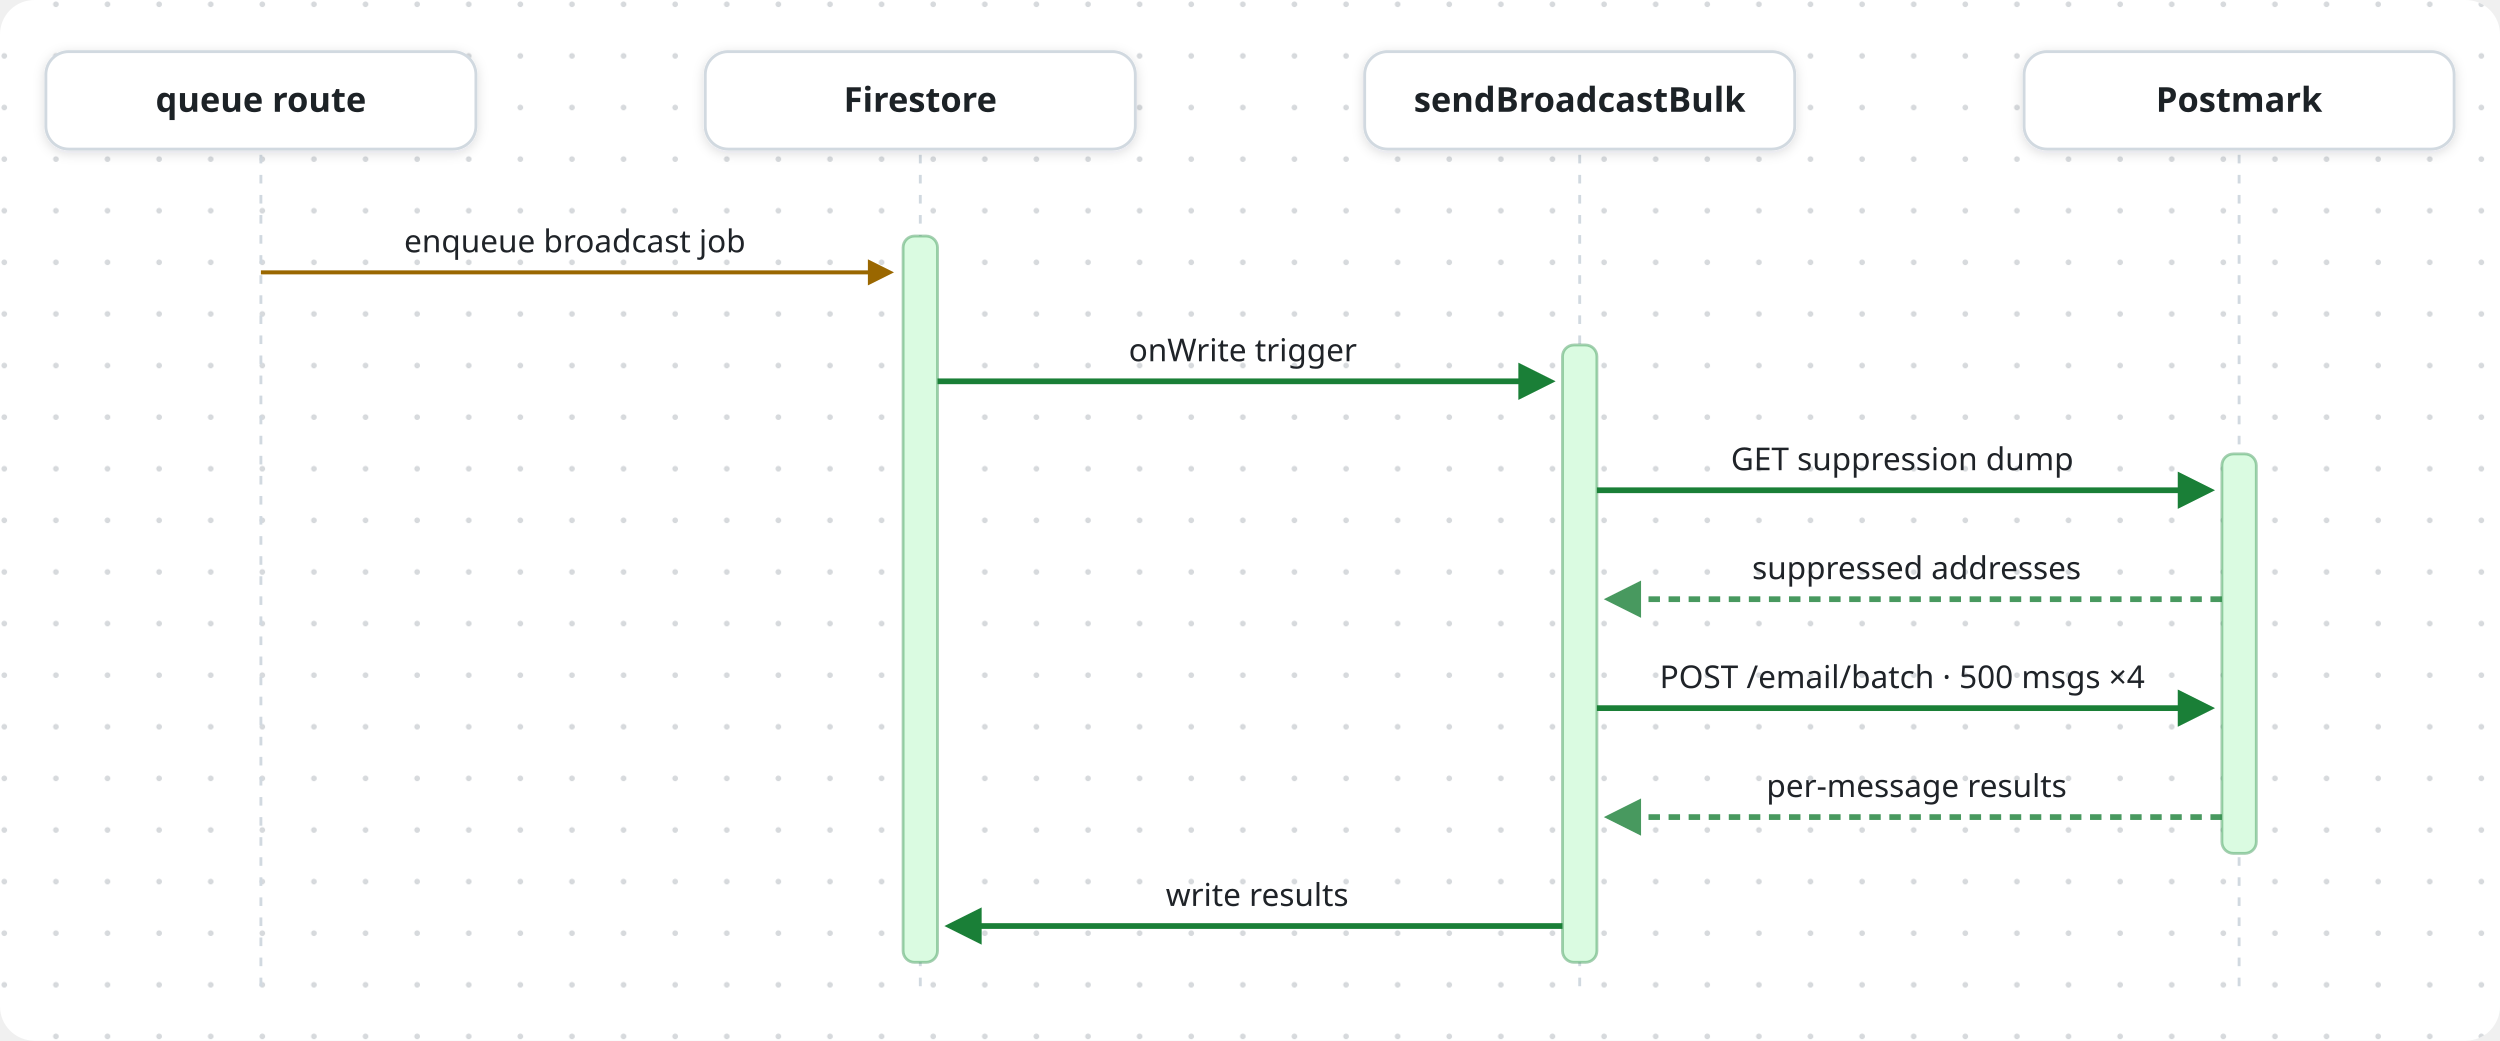
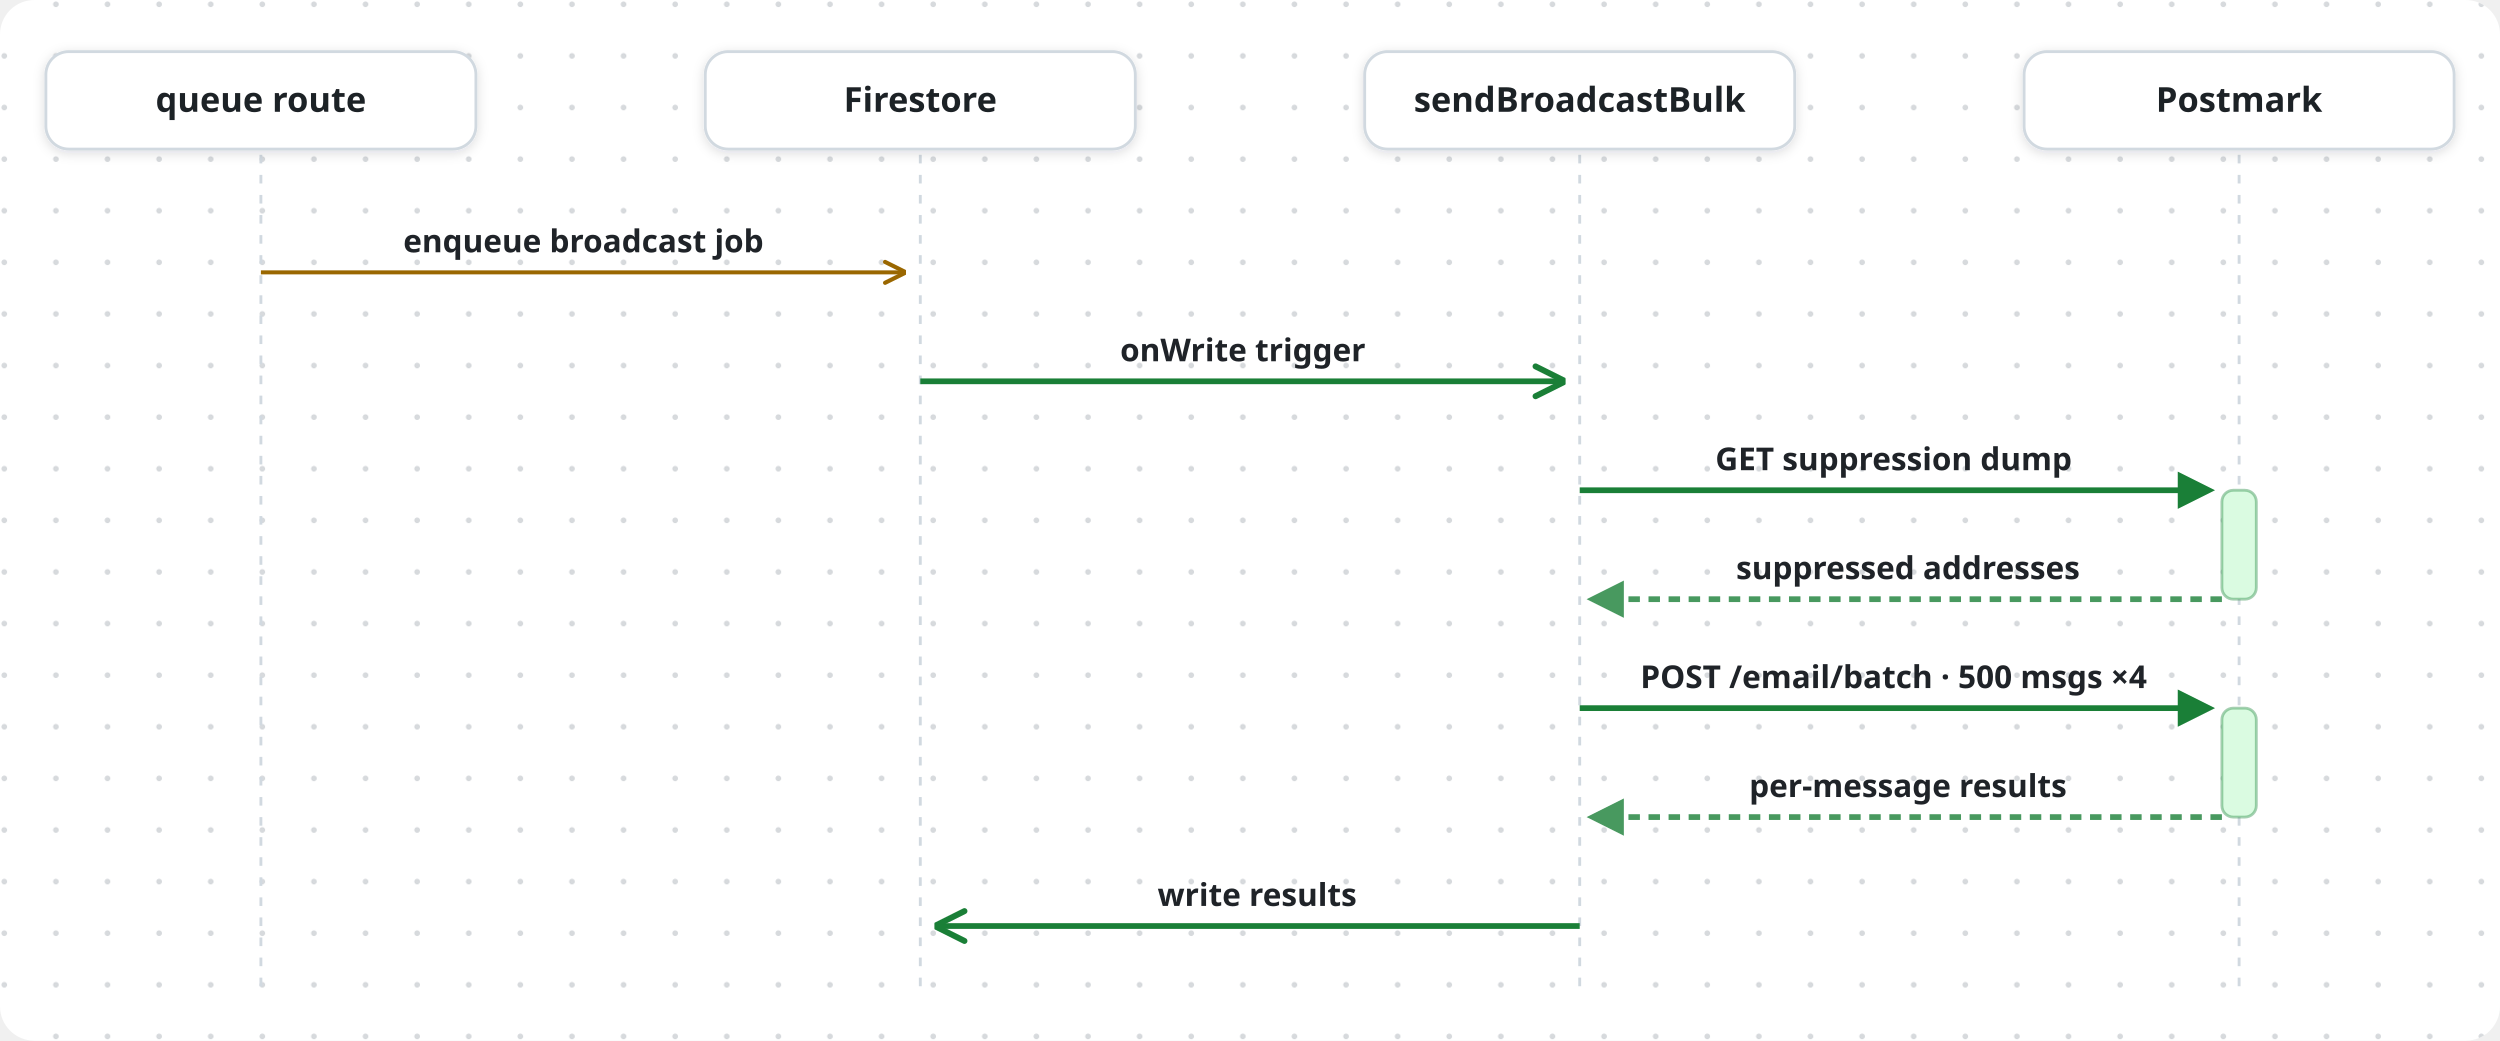
<svg xmlns="http://www.w3.org/2000/svg" viewBox="0 0 872 363" width="872" height="363" role="img" aria-label="Data flow — sending a broadcast">
-   <style>text{font-family:-apple-system, BlinkMacSystemFont, "Segoe UI", "Noto Sans", Helvetica, Arial, sans-serif}.lanebox{fill:#f6f8fa}.lanelabel{font-size:10px;font-weight:700;letter-spacing:.12em;fill:#59636e}.card{fill:#ffffff;stroke:#d1d9e0;stroke-width:1}.card-added{stroke:#1a7f37;stroke-opacity:.55}.card-modified{stroke:#9a6700;stroke-opacity:.5}.ghost{opacity:.55}.ghost .card{stroke:#d1242f;stroke-dasharray:4 3;stroke-opacity:.6}.context{opacity:.82}.ntitle{font-weight:600;fill:#1f2328}.strike{text-decoration:line-through}.nsub{font-size:9.5px;fill:#59636e;font-family:ui-monospace, SFMono-Regular, "SF Mono", Menlo, Consolas, monospace}.chip{fill:#f6f8fa}.glyph{fill:#59636e}.glyph-stroke{stroke:#59636e;stroke-width:1.4;fill:none}.bdg text{font-size:8.5px;font-weight:700;letter-spacing:.06em}.bdg rect{stroke-width:1}.bdg-added rect{fill:#dafbe1;stroke:rgba(31,136,61,.4)}.bdg-added text{fill:#1a7f37}.bdg-modified rect{fill:#fff8c5;stroke:rgba(154,103,0,.35)}.bdg-modified text{fill:#9a6700}.bdg-removed rect{fill:#ffebe9;stroke:rgba(209,36,47,.35)}.bdg-removed text{fill:#d1242f}.bdg-neutral rect{fill:#f6f8fa;stroke:#d1d9e0}.bdg-neutral text{fill:#59636e}.edge{fill:none;stroke-width:1.5}.edge-added{stroke:#1a7f37}.edge-modified{stroke:#9a6700}.edge-removed{stroke:#d1242f;stroke-dasharray:5 4;opacity:.7}.edge-neutral{stroke:#8c959f}.hero{stroke-width:2.25}.faded{opacity:.45}.glow{fill:none;stroke-width:7;opacity:.14}.msg-self{font-size:11px;fill:#1f2328}.lpill{fill:#ffffff;stroke:#d8dee4;stroke-width:1}.ltext{font-size:9.5px;font-weight:600;fill:#59636e}.ltext-added{fill:#1a7f37}.ltext-modified{fill:#9a6700}.ltext-removed{fill:#d1242f}.cardsh{filter:drop-shadow(0 1px 2px rgba(31,35,40,.14))}.pcard{fill:#ffffff;stroke:#d1d9e0;stroke-width:1}.ptitle{font-size:12px;font-weight:600;fill:#1f2328;text-anchor:middle}.lifeline{stroke:#d1d9e0;stroke-width:1;stroke-dasharray:3 4}.actbar{fill:#dafbe1;stroke:rgba(31,136,61,.4)}.msg{fill:none;stroke-width:1.4}.msg-return{stroke-dasharray:4 3;opacity:.8}.msg-label{font-size:11px;fill:#1f2328;text-anchor:middle}.msg-strong{stroke-width:2}</style>
+   <style>text{font-family:-apple-system, BlinkMacSystemFont, "Segoe UI", "Noto Sans", Helvetica, Arial, sans-serif}.lanebox{fill:#f6f8fa}.lanelabel{font-size:10px;font-weight:700;letter-spacing:.12em;fill:#59636e}.card{fill:#ffffff;stroke:#d1d9e0;stroke-width:1}.card-added{stroke:#1a7f37;stroke-opacity:.55}.card-modified{stroke:#9a6700;stroke-opacity:.5}.ghost{opacity:.55}.ghost .card{stroke:#d1242f;stroke-dasharray:4 3;stroke-opacity:.6}.context{opacity:.82}.ntitle{font-weight:600;fill:#1f2328}.strike{text-decoration:line-through}.nsub{font-size:9.5px;fill:#59636e;font-family:ui-monospace, SFMono-Regular, "SF Mono", Menlo, Consolas, monospace}.chip{fill:#f6f8fa}.glyph{fill:#59636e}.glyph-stroke{stroke:#59636e;stroke-width:1.4;fill:none}.bdg text{font-size:8.5px;font-weight:700;letter-spacing:.06em}.bdg rect{stroke-width:1}.bdg-added rect{fill:#dafbe1;stroke:rgba(31,136,61,.4)}.bdg-added text{fill:#1a7f37}.bdg-modified rect{fill:#fff8c5;stroke:rgba(154,103,0,.35)}.bdg-modified text{fill:#9a6700}.bdg-removed rect{fill:#ffebe9;stroke:rgba(209,36,47,.35)}.bdg-removed text{fill:#d1242f}.bdg-neutral rect{fill:#f6f8fa;stroke:#d1d9e0}.bdg-neutral text{fill:#59636e}.edge{fill:none;stroke-width:1.5}.edge-added{stroke:#1a7f37}.edge-modified{stroke:#9a6700}.edge-removed{stroke:#d1242f;stroke-dasharray:5 4;opacity:.7}.edge-neutral{stroke:#8c959f}.hero{stroke-width:2.25}.faded{opacity:.45}.glow{fill:none;stroke-width:7;opacity:.14}.msg-self{font-size:11px;fill:#1f2328}.lpill{fill:#ffffff;stroke:#d8dee4;stroke-width:1}.ltext{font-size:9.5px;font-weight:600;fill:#59636e}.ltext-added{fill:#1a7f37}.ltext-modified{fill:#9a6700}.ltext-removed{fill:#d1242f}.cardsh{filter:drop-shadow(0 1px 2px rgba(31,35,40,.14))}.pcard{fill:#ffffff;stroke:#d1d9e0;stroke-width:1}.ptitle{font-size:12px;font-weight:600;fill:#1f2328;text-anchor:middle}.lifeline{stroke:#d1d9e0;stroke-width:1;stroke-dasharray:3 4}.actbar{fill:#dafbe1;stroke:rgba(31,136,61,.4)}.msg{fill:none;stroke-width:1.4}.msg-return{stroke-dasharray:4 3;opacity:.8}.msg-label{font-size:11px;font-weight:600;fill:#1f2328;text-anchor:middle}.msg-strong{stroke-width:2}</style>
  <defs>
    <pattern id="dots" width="18" height="18" patternUnits="userSpaceOnUse">
      <circle cx="1.5" cy="1.5" r="1" fill="rgba(140,149,159,.35)" />
    </pattern>
    <marker id="mk-added" viewBox="0 0 10 10" refX="8" refY="5" markerWidth="6.5" markerHeight="6.5" orient="auto-start-reverse">
      <path d="M0,0 L10,5 L0,10 z" fill="#1a7f37" />
    </marker>
+     <marker id="mko-added" viewBox="0 0 10 10" refX="10" refY="5" markerWidth="6.5" markerHeight="6.5" orient="auto-start-reverse">
+       <path d="M2,1 L10,5 L2,9" fill="none" stroke="#1a7f37" stroke-width="1.6" stroke-linecap="round" stroke-linejoin="round" />
+     </marker>
    <marker id="mk-modified" viewBox="0 0 10 10" refX="8" refY="5" markerWidth="6.5" markerHeight="6.5" orient="auto-start-reverse">
      <path d="M0,0 L10,5 L0,10 z" fill="#9a6700" />
+     </marker>
+     <marker id="mko-modified" viewBox="0 0 10 10" refX="10" refY="5" markerWidth="6.5" markerHeight="6.5" orient="auto-start-reverse">
+       <path d="M2,1 L10,5 L2,9" fill="none" stroke="#9a6700" stroke-width="1.6" stroke-linecap="round" stroke-linejoin="round" />
    </marker>
    <marker id="mk-removed" viewBox="0 0 10 10" refX="8" refY="5" markerWidth="6.5" markerHeight="6.5" orient="auto-start-reverse">
      <path d="M0,0 L10,5 L0,10 z" fill="#d1242f" />
    </marker>
+     <marker id="mko-removed" viewBox="0 0 10 10" refX="10" refY="5" markerWidth="6.5" markerHeight="6.5" orient="auto-start-reverse">
+       <path d="M2,1 L10,5 L2,9" fill="none" stroke="#d1242f" stroke-width="1.6" stroke-linecap="round" stroke-linejoin="round" />
+     </marker>
    <marker id="mk-neutral" viewBox="0 0 10 10" refX="8" refY="5" markerWidth="6.5" markerHeight="6.5" orient="auto-start-reverse">
      <path d="M0,0 L10,5 L0,10 z" fill="#8c959f" />
+     </marker>
+     <marker id="mko-neutral" viewBox="0 0 10 10" refX="10" refY="5" markerWidth="6.5" markerHeight="6.5" orient="auto-start-reverse">
+       <path d="M2,1 L10,5 L2,9" fill="none" stroke="#8c959f" stroke-width="1.6" stroke-linecap="round" stroke-linejoin="round" />
    </marker>
  </defs>
  <rect x="0" y="0" width="872" height="363" rx="12" fill="#ffffff" />
  <rect x="0" y="0" width="872" height="363" rx="12" fill="url(#dots)" />
  <g>
    <line class="lifeline" x1="91" y1="54" x2="91" y2="347" />
    <line class="lifeline" x1="321" y1="54" x2="321" y2="347" />
-     <rect class="actbar" x="315" y="82.33" width="12" height="253.33" rx="4" />
    <line class="lifeline" x1="551" y1="54" x2="551" y2="347" />
-     <rect class="actbar" x="545" y="120.33" width="12" height="215.33" rx="4" />
    <line class="lifeline" x1="781" y1="54" x2="781" y2="347" />
-     <rect class="actbar" x="775" y="158.33" width="12" height="139.33" rx="4" />
+     <rect class="actbar" x="775" y="171" width="12" height="38" rx="4" />
+     <rect class="actbar" x="775" y="247" width="12" height="38" rx="4" />
  </g>
  <g class="cardsh">
    <rect class="pcard" x="16" y="18" width="150" height="34" rx="8" />
    <text class="ptitle" x="91" y="39">queue route</text>
    <rect class="pcard" x="246" y="18" width="150" height="34" rx="8" />
    <text class="ptitle" x="321" y="39">Firestore</text>
    <rect class="pcard" x="476" y="18" width="150" height="34" rx="8" />
    <text class="ptitle" x="551" y="39">sendBroadcastBulk</text>
    <rect class="pcard" x="706" y="18" width="150" height="34" rx="8" />
    <text class="ptitle" x="781" y="39">Postmark</text>
  </g>
  <g>
    <g>
-       <text class="msg-label" x="200.5" y="88">enqueue broadcast job</text>
-       <path class="msg edge-modified" d="M91,95 L310,95" marker-end="url(#mk-modified)" />
+       <text class="msg-label" x="203.5" y="88">enqueue broadcast job</text>
+       <path class="msg edge-modified" d="M91,95 L316,95" marker-end="url(#mko-modified)" />
      <circle r="2.8" fill="#9a6700" opacity="0">
-         <animateMotion dur="8s" repeatCount="indefinite" keyPoints="0;0;1;1" keyTimes="0;0.02;0.089;1" calcMode="linear" path="M91,95 L310,95" />
+         <animateMotion dur="8s" repeatCount="indefinite" keyPoints="0;0;1;1" keyTimes="0;0.02;0.089;1" calcMode="linear" path="M91,95 L316,95" />
        <animate attributeName="opacity" dur="8s" repeatCount="indefinite" values="0;0;1;1;0;0" keyTimes="0;0.02;0.027;0.089;0.096;1" />
      </circle>
    </g>
    <g>
      <text class="msg-label" x="433.5" y="126">onWrite trigger</text>
-       <path class="msg edge-added msg-strong" d="M327,133 L540,133" marker-end="url(#mk-added)" />
+       <path class="msg edge-added msg-strong" d="M321,133 L546,133" marker-end="url(#mko-added)" />
      <circle r="2.8" fill="#1a7f37" opacity="0">
-         <animateMotion dur="8s" repeatCount="indefinite" keyPoints="0;0;1;1" keyTimes="0;0.131;0.2;1" calcMode="linear" path="M327,133 L540,133" />
+         <animateMotion dur="8s" repeatCount="indefinite" keyPoints="0;0;1;1" keyTimes="0;0.131;0.2;1" calcMode="linear" path="M321,133 L546,133" />
        <animate attributeName="opacity" dur="8s" repeatCount="indefinite" values="0;0;1;1;0;0" keyTimes="0;0.131;0.138;0.2;0.207;1" />
      </circle>
    </g>
    <g>
-       <text class="msg-label" x="663.5" y="164">GET suppression dump</text>
-       <path class="msg edge-added msg-strong" d="M557,171 L770,171" marker-end="url(#mk-added)" />
+       <text class="msg-label" x="660.5" y="164">GET suppression dump</text>
+       <path class="msg edge-added msg-strong" d="M551,171 L770,171" marker-end="url(#mk-added)" />
      <circle r="2.8" fill="#1a7f37" opacity="0">
-         <animateMotion dur="8s" repeatCount="indefinite" keyPoints="0;0;1;1" keyTimes="0;0.242;0.311;1" calcMode="linear" path="M557,171 L770,171" />
+         <animateMotion dur="8s" repeatCount="indefinite" keyPoints="0;0;1;1" keyTimes="0;0.242;0.311;1" calcMode="linear" path="M551,171 L770,171" />
        <animate attributeName="opacity" dur="8s" repeatCount="indefinite" values="0;0;1;1;0;0" keyTimes="0;0.242;0.249;0.311;0.318;1" />
      </circle>
    </g>
    <g>
-       <text class="msg-label" x="668.5" y="202">suppressed addresses</text>
-       <path class="msg edge-added msg-return msg-strong" d="M775,209 L562,209" marker-end="url(#mk-added)" />
+       <text class="msg-label" x="665.5" y="202">suppressed addresses</text>
+       <path class="msg edge-added msg-return msg-strong" d="M775,209 L556,209" marker-end="url(#mk-added)" />
      <circle r="2.8" fill="#1a7f37" opacity="0">
-         <animateMotion dur="8s" repeatCount="indefinite" keyPoints="0;0;1;1" keyTimes="0;0.353;0.422;1" calcMode="linear" path="M775,209 L562,209" />
+         <animateMotion dur="8s" repeatCount="indefinite" keyPoints="0;0;1;1" keyTimes="0;0.353;0.422;1" calcMode="linear" path="M775,209 L556,209" />
        <animate attributeName="opacity" dur="8s" repeatCount="indefinite" values="0;0;1;1;0;0" keyTimes="0;0.353;0.36;0.422;0.429;1" />
      </circle>
    </g>
    <g>
-       <text class="msg-label" x="663.5" y="240">POST /email/batch · 500 msgs ×4</text>
-       <path class="msg edge-added msg-strong" d="M557,247 L770,247" marker-end="url(#mk-added)" />
+       <text class="msg-label" x="660.5" y="240">POST /email/batch · 500 msgs ×4</text>
+       <path class="msg edge-added msg-strong" d="M551,247 L770,247" marker-end="url(#mk-added)" />
      <circle r="2.8" fill="#1a7f37" opacity="0">
-         <animateMotion dur="8s" repeatCount="indefinite" keyPoints="0;0;1;1" keyTimes="0;0.464;0.533;1" calcMode="linear" path="M557,247 L770,247" />
+         <animateMotion dur="8s" repeatCount="indefinite" keyPoints="0;0;1;1" keyTimes="0;0.464;0.533;1" calcMode="linear" path="M551,247 L770,247" />
        <animate attributeName="opacity" dur="8s" repeatCount="indefinite" values="0;0;1;1;0;0" keyTimes="0;0.464;0.471;0.533;0.54;1" />
      </circle>
      <circle r="2.8" fill="#1a7f37" opacity="0">
-         <animateMotion dur="8s" repeatCount="indefinite" keyPoints="0;0;1;1" keyTimes="0;0.576;0.644;1" calcMode="linear" path="M557,247 L770,247" />
+         <animateMotion dur="8s" repeatCount="indefinite" keyPoints="0;0;1;1" keyTimes="0;0.576;0.644;1" calcMode="linear" path="M551,247 L770,247" />
        <animate attributeName="opacity" dur="8s" repeatCount="indefinite" values="0;0;1;1;0;0" keyTimes="0;0.576;0.582;0.644;0.651;1" />
      </circle>
      <circle r="2.8" fill="#1a7f37" opacity="0">
-         <animateMotion dur="8s" repeatCount="indefinite" keyPoints="0;0;1;1" keyTimes="0;0.687;0.756;1" calcMode="linear" path="M557,247 L770,247" />
+         <animateMotion dur="8s" repeatCount="indefinite" keyPoints="0;0;1;1" keyTimes="0;0.687;0.756;1" calcMode="linear" path="M551,247 L770,247" />
        <animate attributeName="opacity" dur="8s" repeatCount="indefinite" values="0;0;1;1;0;0" keyTimes="0;0.687;0.693;0.756;0.762;1" />
      </circle>
    </g>
    <g>
-       <text class="msg-label" x="668.5" y="278">per-message results</text>
-       <path class="msg edge-added msg-return msg-strong" d="M775,285 L562,285" marker-end="url(#mk-added)" />
+       <text class="msg-label" x="665.5" y="278">per-message results</text>
+       <path class="msg edge-added msg-return msg-strong" d="M775,285 L556,285" marker-end="url(#mk-added)" />
      <circle r="2.8" fill="#1a7f37" opacity="0">
-         <animateMotion dur="8s" repeatCount="indefinite" keyPoints="0;0;1;1" keyTimes="0;0.798;0.867;1" calcMode="linear" path="M775,285 L562,285" />
+         <animateMotion dur="8s" repeatCount="indefinite" keyPoints="0;0;1;1" keyTimes="0;0.798;0.867;1" calcMode="linear" path="M775,285 L556,285" />
        <animate attributeName="opacity" dur="8s" repeatCount="indefinite" values="0;0;1;1;0;0" keyTimes="0;0.798;0.804;0.867;0.873;1" />
      </circle>
    </g>
    <g>
      <text class="msg-label" x="438.5" y="316">write results</text>
-       <path class="msg edge-added msg-strong" d="M545,323 L332,323" marker-end="url(#mk-added)" />
+       <path class="msg edge-added msg-strong" d="M551,323 L326,323" marker-end="url(#mko-added)" />
      <circle r="2.8" fill="#1a7f37" opacity="0">
-         <animateMotion dur="8s" repeatCount="indefinite" keyPoints="0;0;1;1" keyTimes="0;0.909;0.978;1" calcMode="linear" path="M545,323 L332,323" />
+         <animateMotion dur="8s" repeatCount="indefinite" keyPoints="0;0;1;1" keyTimes="0;0.909;0.978;1" calcMode="linear" path="M551,323 L326,323" />
        <animate attributeName="opacity" dur="8s" repeatCount="indefinite" values="0;0;1;1;0;0" keyTimes="0;0.909;0.916;0.978;0.984;1" />
      </circle>
    </g>
  </g>
</svg>
